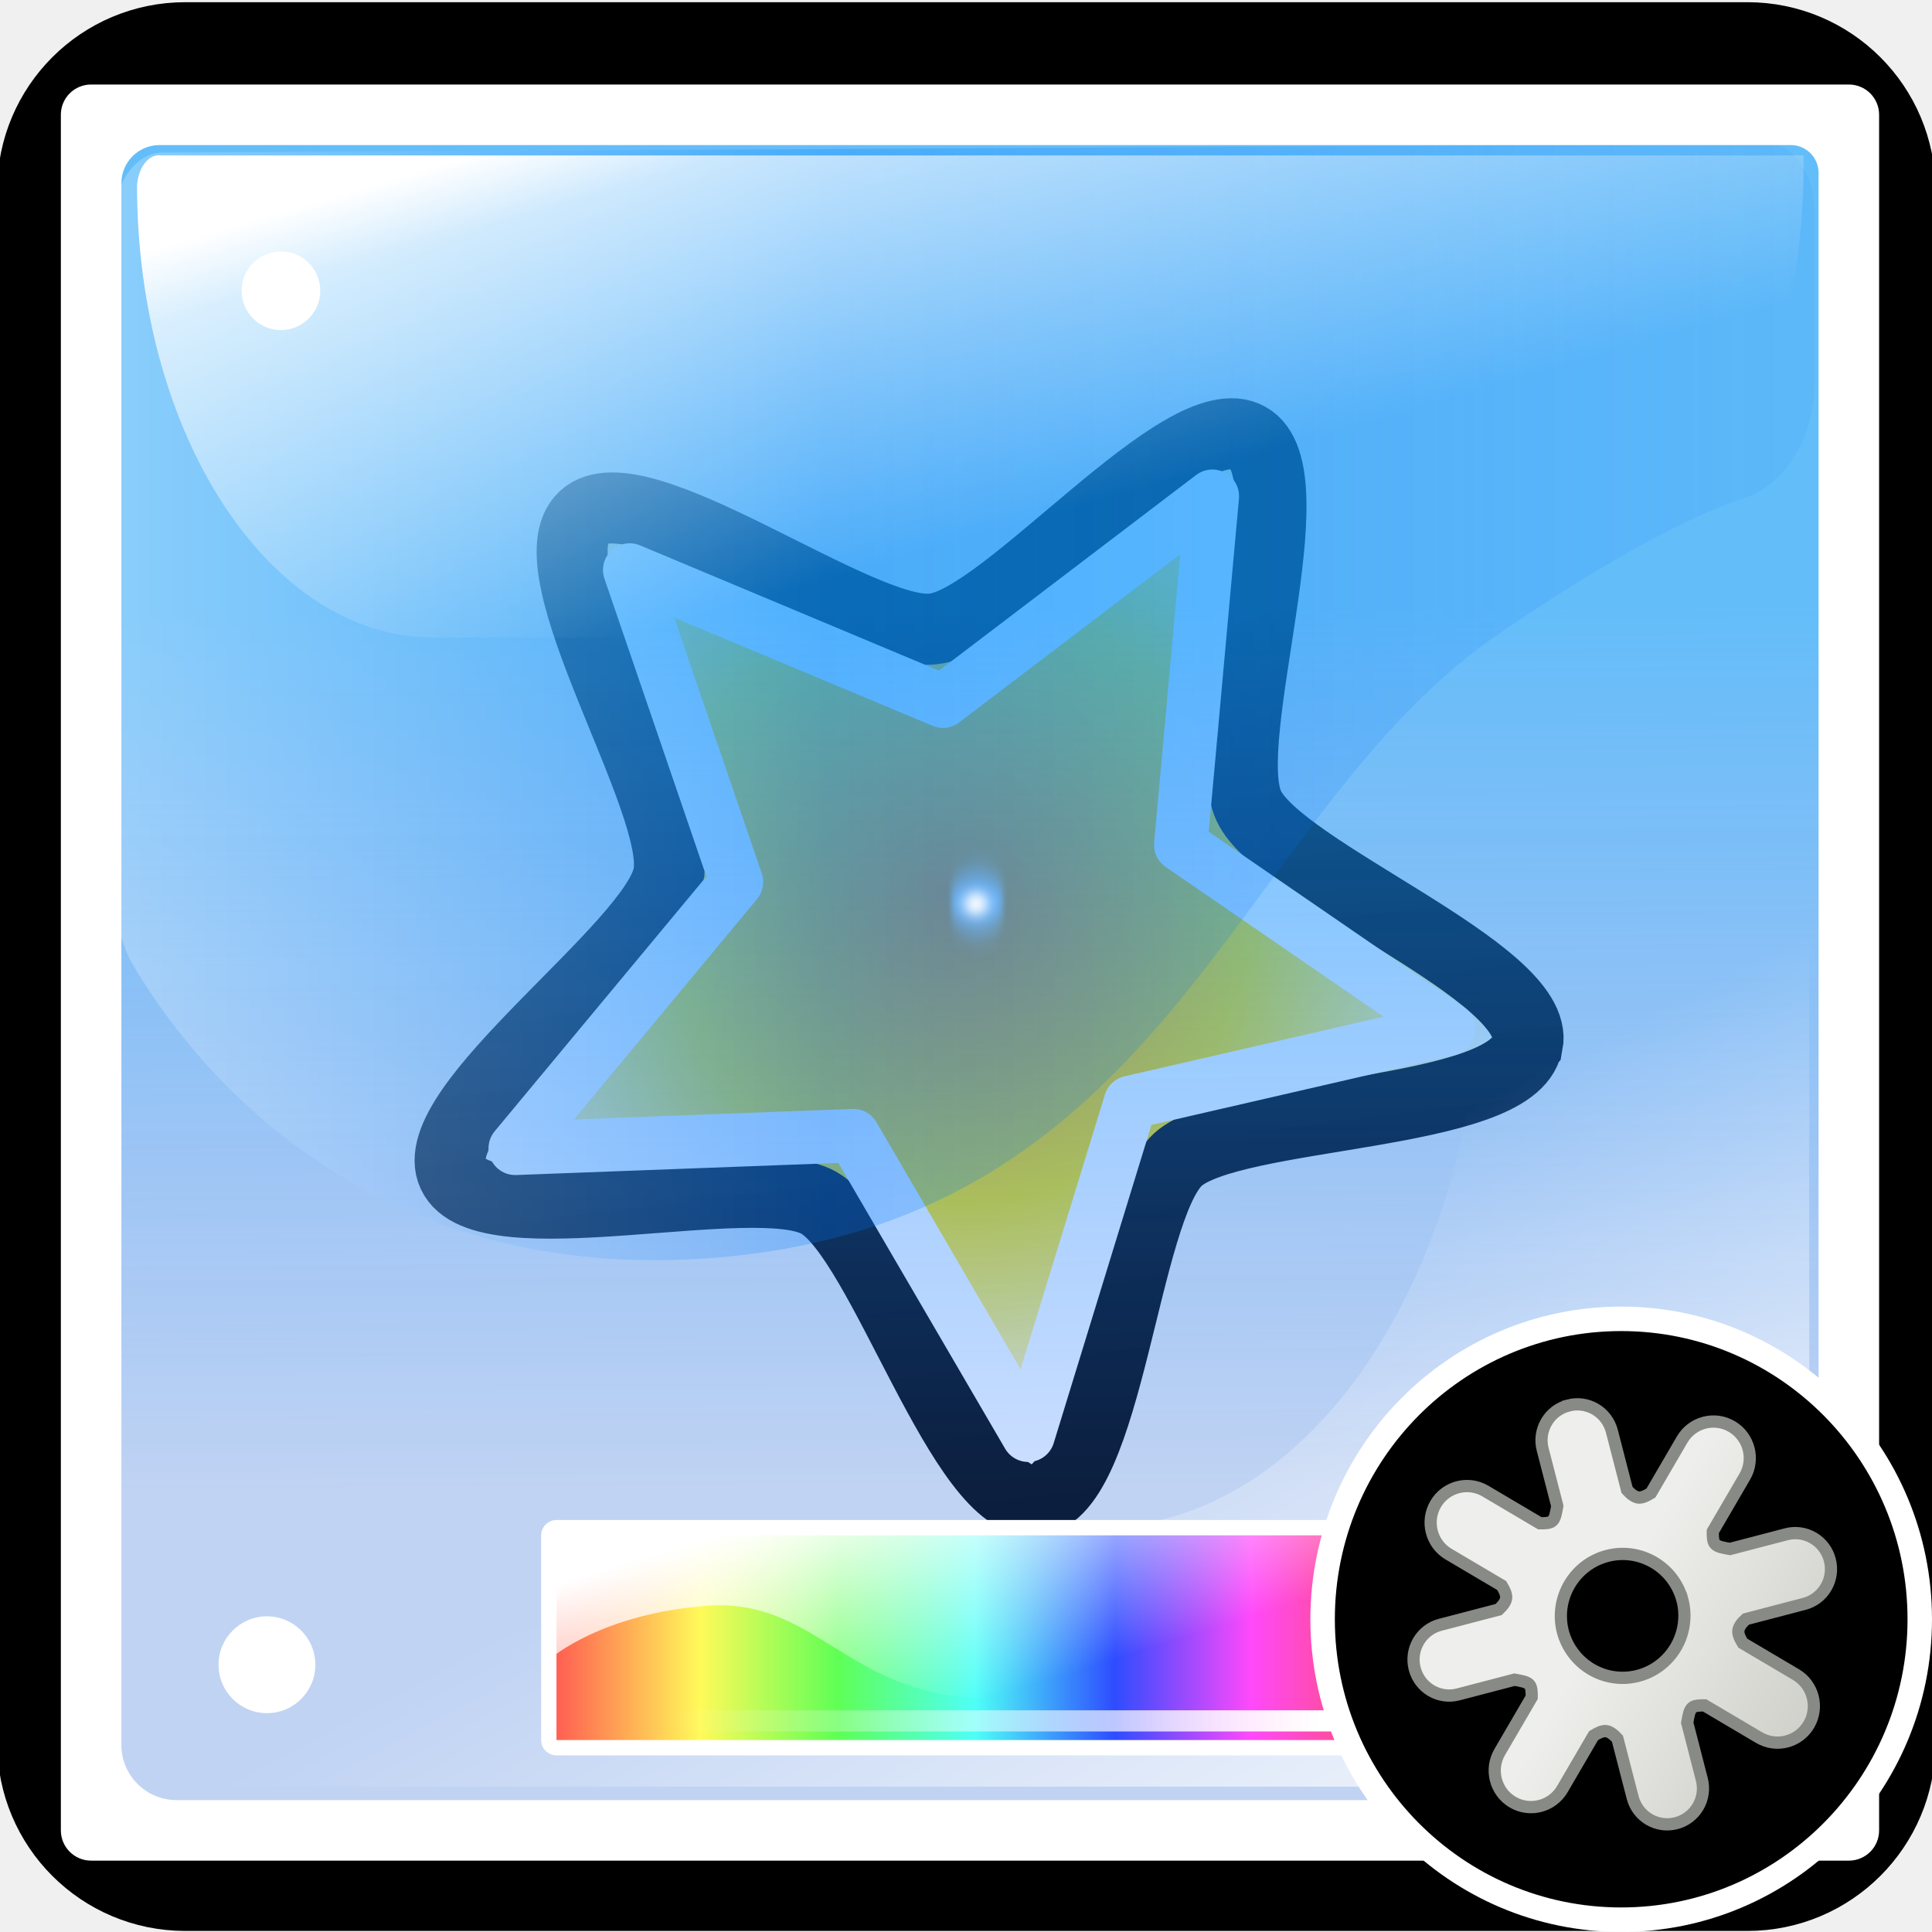
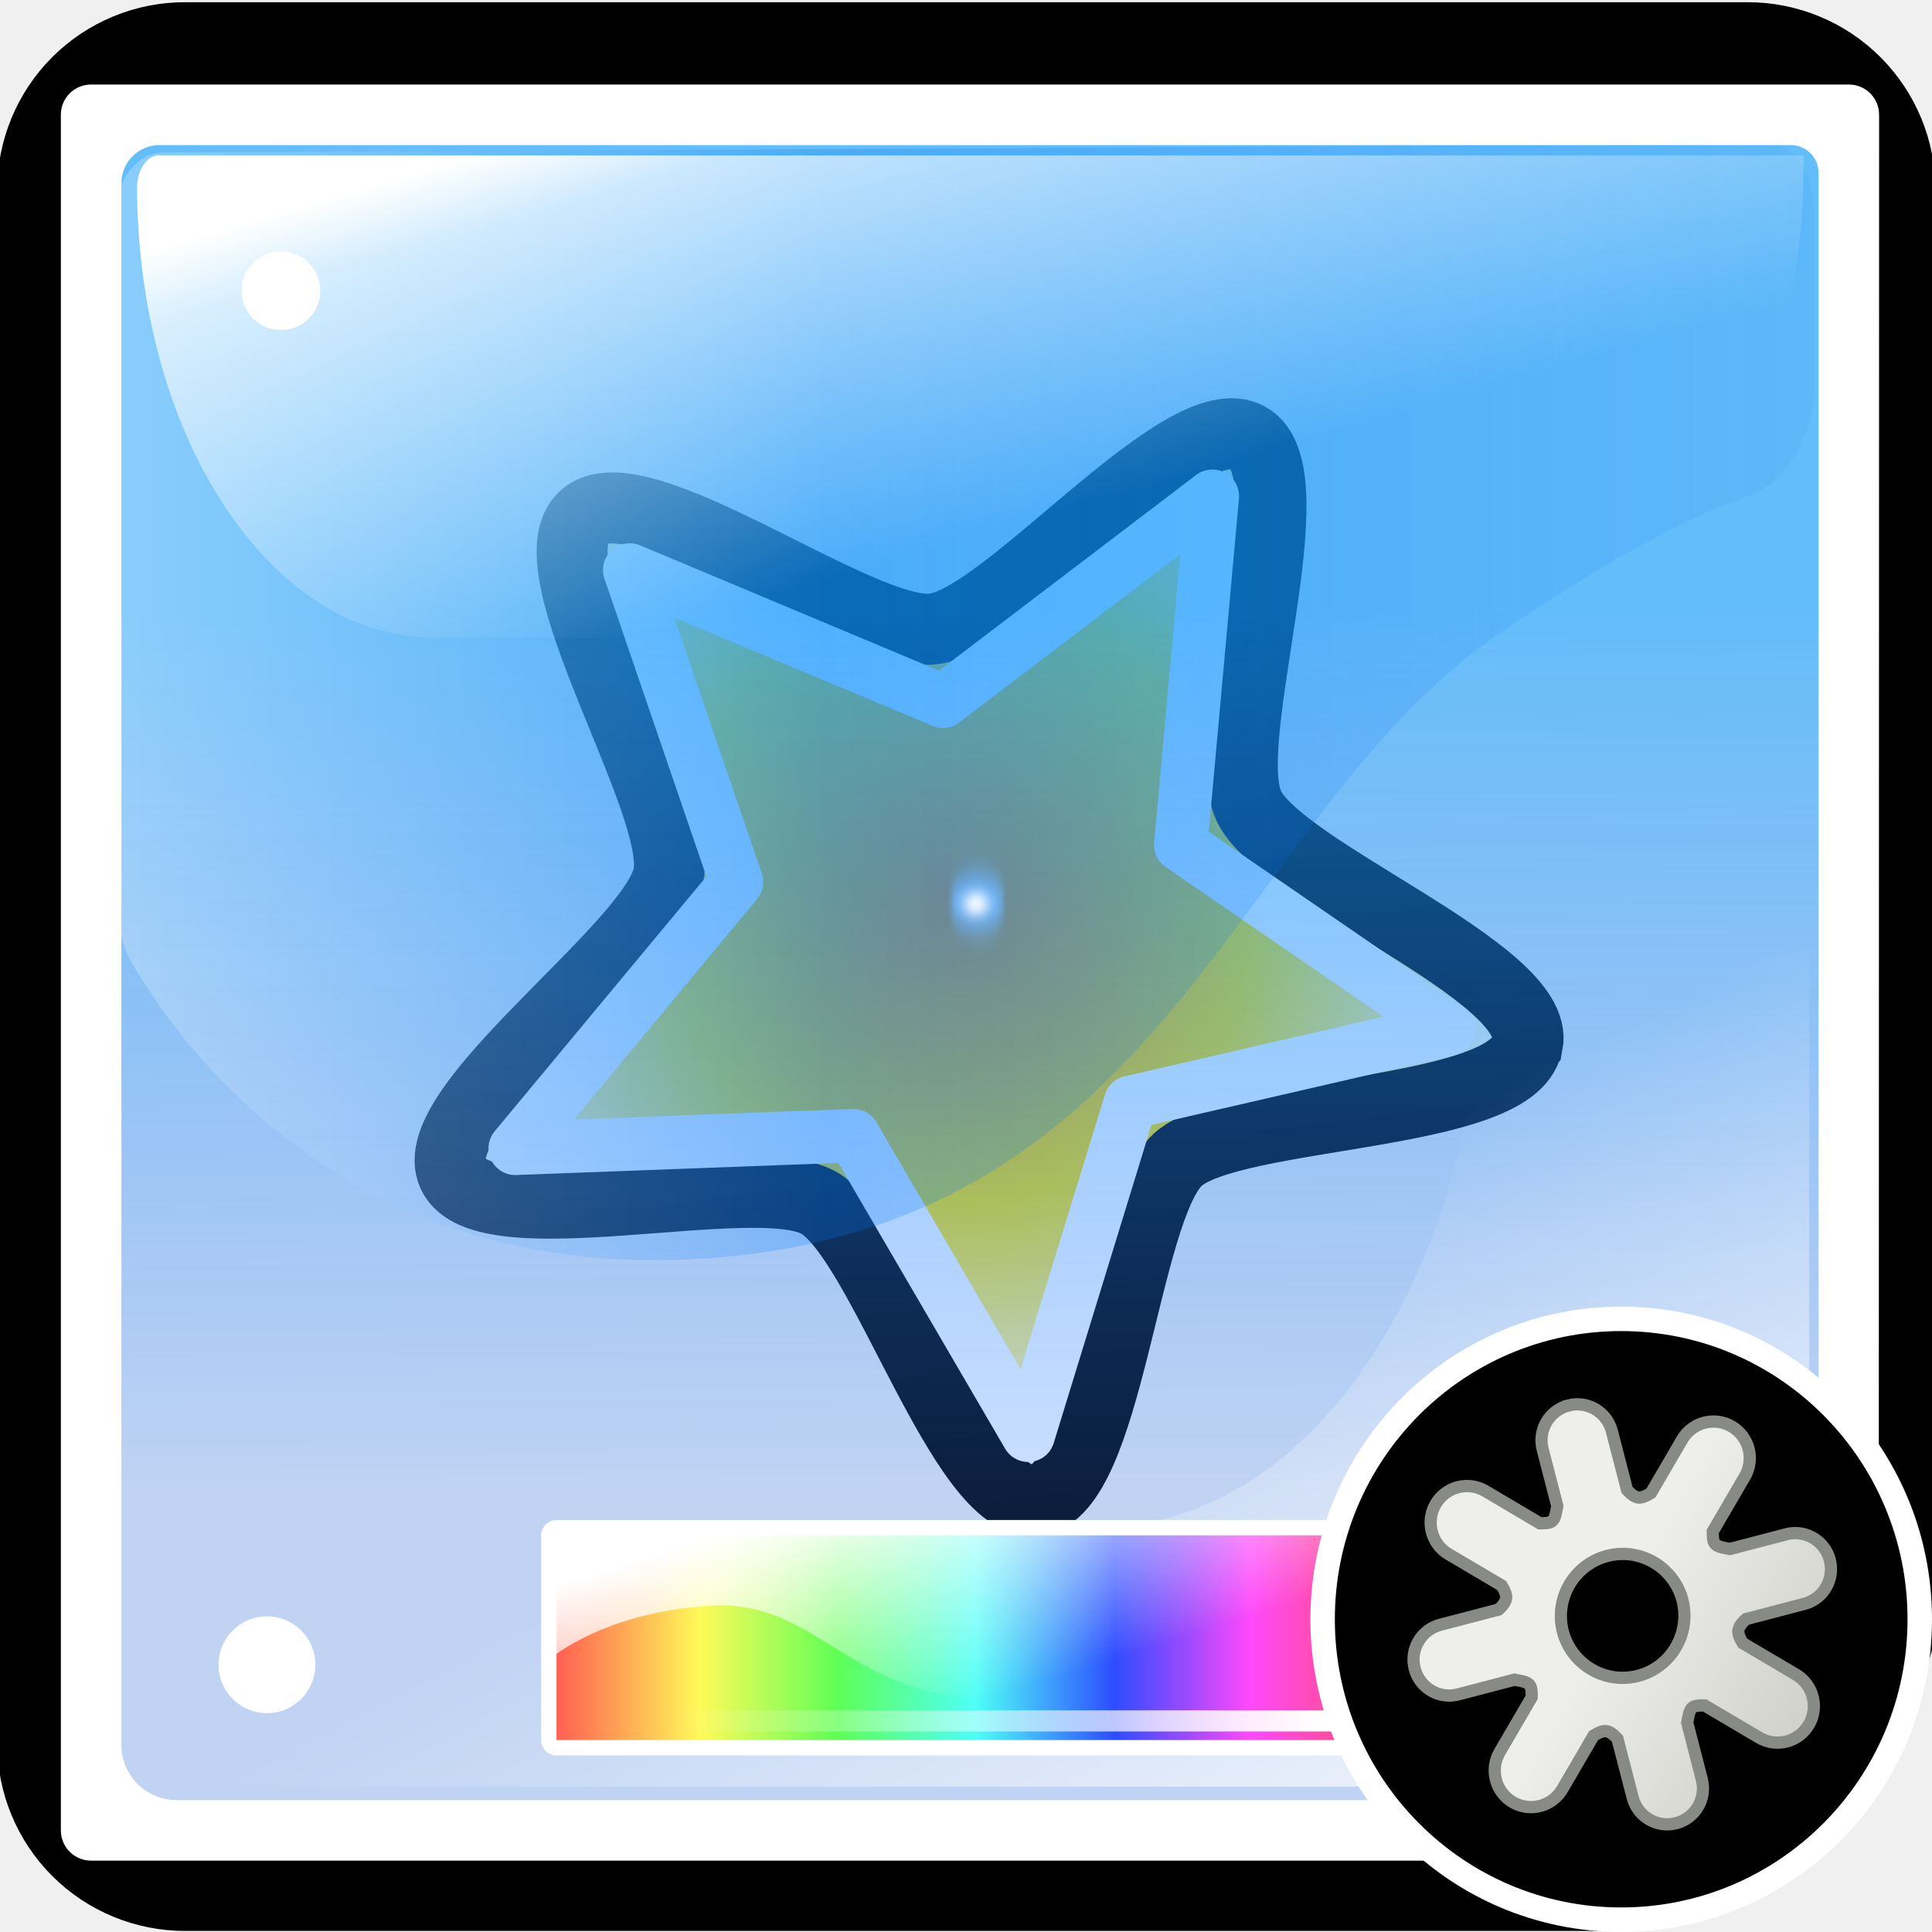
<svg xmlns="http://www.w3.org/2000/svg" xmlns:xlink="http://www.w3.org/1999/xlink" viewBox="0 0 48 48">
  <defs>
    <linearGradient id="h">
      <stop offset="0" stop-color="#fff" />
      <stop offset="1" stop-color="#fff" stop-opacity="0" />
    </linearGradient>
    <linearGradient id="g">
      <stop offset="0" stop-color="#fff" />
      <stop offset="1" stop-color="#fff" stop-opacity="0" />
    </linearGradient>
    <linearGradient id="f">
      <stop offset="0" stop-color="#ff5151" />
      <stop offset=".181" stop-color="#fffa59" />
      <stop offset=".341" stop-color="#5fff56" />
      <stop offset=".5" stop-color="#4efff7" />
      <stop offset=".662" stop-color="#2e4cff" />
      <stop offset=".82" stop-color="#ff49fb" />
      <stop offset="1" stop-color="#ff4f4f" />
    </linearGradient>
    <linearGradient id="e">
      <stop offset="0" stop-color="#fff" />
      <stop offset=".42" stop-color="#0078fb" />
      <stop offset="1" stop-color="#0068fb" stop-opacity=".225" />
    </linearGradient>
    <linearGradient id="d">
      <stop offset=".096" stop-color="#fff" />
      <stop offset=".167" stop-color="#fff" stop-opacity=".68" />
      <stop offset="1" stop-color="#fff" stop-opacity="0" />
    </linearGradient>
    <linearGradient id="c">
      <stop offset=".098" stop-color="#fff" />
      <stop offset=".226" stop-color="#fff" stop-opacity=".692" />
      <stop offset=".652" stop-color="#fff" stop-opacity=".302" />
      <stop offset="1" stop-color="#fff" stop-opacity="0" />
    </linearGradient>
    <linearGradient id="b">
      <stop offset="0" stop-color="#059bff" stop-opacity=".885" />
      <stop offset="1" stop-color="#0562ff" stop-opacity=".302" />
    </linearGradient>
    <linearGradient id="a">
      <stop offset="0" stop-color="#191919" />
      <stop offset="1" stop-color="#0d0d0d" />
    </linearGradient>
    <linearGradient id="i">
      <stop offset="0" stop-color="#ff8f05" />
      <stop offset=".522" stop-color="#fee30b" />
      <stop offset="1" stop-color="#fff" />
    </linearGradient>
    <linearGradient xlink:href="#a" id="l" x1="5.83" x2="12.91" y1="6.7" y2="13.2" gradientUnits="userSpaceOnUse" />
    <linearGradient xlink:href="#b" id="n" x1="24.345" x2="24.401" y1="16.99" y2="31.545" gradientTransform="matrix(.9935 0 0 1.4926 .157 -10.13)" gradientUnits="userSpaceOnUse" />
    <linearGradient xlink:href="#c" id="q" x1="5.123" x2="6.882" y1="9.98" y2="19.22" gradientUnits="userSpaceOnUse" />
    <linearGradient xlink:href="#d" id="p" x1="44.361" x2="40.146" y1="36.189" y2="24.415" gradientUnits="userSpaceOnUse" />
    <linearGradient xlink:href="#e" id="o" x1="2.631" x2="45.217" y1="19.102" y2="19.102" gradientUnits="userSpaceOnUse" />
    <linearGradient xlink:href="#f" id="s" x1="5.927" x2="39.215" y1="-4.623" y2="-4.623" gradientTransform="matrix(.6441 0 0 .9022 9.686 44.859)" gradientUnits="userSpaceOnUse" />
    <linearGradient xlink:href="#g" id="t" x1="15.947" x2="17.728" y1="38.714" y2="44.375" gradientUnits="userSpaceOnUse" />
    <linearGradient xlink:href="#h" id="u" x1="32.757" x2="16.67" y1="42.68" y2="42.718" gradientUnits="userSpaceOnUse" />
    <linearGradient xlink:href="#j" id="v" x1="7.598" y1="7.681" x2="12.404" y2="12.336" gradientUnits="userSpaceOnUse" gradientTransform="matrix(1.12453 -.29235 .29238 1.1244 47.126 26.974)" />
    <linearGradient id="j">
      <stop offset="0" stop-color="#eeeeec" />
      <stop offset="1" stop-color="#d2d2cc" />
    </linearGradient>
    <filter id="m" width="1.832" height="1.832" x="-.416" y="-.416" color-interpolation-filters="sRGB">
      <feGaussianBlur stdDeviation=".13" />
    </filter>
    <filter id="r" width="2.287" height="2.287" x="-.643" y="-.643" color-interpolation-filters="sRGB">
      <feGaussianBlur stdDeviation=".156" />
    </filter>
    <radialGradient xlink:href="#i" id="k" cx="7.18" cy="8.2" r="6.59" fx="7.18" fy="8.2" gradientTransform="matrix(.9 .5558 -.5314 .8606 5.08 -2.85)" gradientUnits="userSpaceOnUse" />
  </defs>
  <path fill="url(#k)" fill-rule="evenodd" stroke="url(#l)" stroke-width=".85" d="M13.51 5.1c.44.77-2.18 2.89-2.29 3.76-.1.88 1.95 3.55 1.36 4.2-.6.64-3.43-1.19-4.3-1.02-.86.17-2.76 2.95-3.56 2.58-.8-.36.07-3.62-.36-4.39S.69 8.51.8 7.63c.1-.87 3.47-1.05 4.06-1.7.6-.64.51-4.01 1.38-4.18.86-.18 2.07 2.97 2.87 3.34s3.97-.76 4.4 0z" enable-background="accumulate" overflow="visible" style="marker:none" transform="matrix(1.575 1.3457 -1.3489 1.58 23.54 -.285)" />
  <path fill="none" stroke="#fff" stroke-linejoin="round" stroke-width="2.23" d="m43.15 26.6-13.29 3.06-4.27 13.9-7.3-12.51-14.12.53 9.24-11.12L8.95 7.43l13.08 5.48 11.25-8.56-1.32 14.56Z" enable-background="accumulate" overflow="visible" style="marker:none" transform="translate(10.319 9.74)scale(.595)" />
  <path fill="#fffdfc" fill-rule="evenodd" d="M8.5 7.99a.37.37 0 0 1-.38.37.37.37 0 0 1-.37-.37.37.37 0 0 1 .37-.38.37.37 0 0 1 .37.37" filter="url(#m)" transform="rotate(36.96 7.508 32.803)scale(1.8047)" />
-   <rect width="45.579" height="45.342" x="1.219" y="1.343" fill="url(#n)" fill-opacity=".676" stroke="#000" stroke-linecap="round" stroke-linejoin="round" stroke-width="2.577" paint-order="fill markers stroke" ry="3.383" />
+   <path d="M4.602 1.343h38.813a3.376 3.376 0 0 1 3.383 3.383v35.572c0 1.874-4.334 6.387-6.208 6.387H4.602a3.376 3.376 0 0 1-3.383-3.383V4.726a3.376 3.376 0 0 1 3.383-3.383" fill="url(#n)" fill-opacity=".676" stroke="#000" stroke-width="2.577" stroke-linecap="round" stroke-linejoin="round" paint-order="fill markers stroke" />
  <path fill="url(#o)" d="M2.631 11.374V21.92c0 .453.21 1.123.512 1.46 1.39 1.553 5.751 5.35 14.786 4.81 11.314-.676 12.855-7.292 19.433-10.223 3.026-1.35 4.93-1.95 6.105-2.206.947-.206 1.75-.917 1.75-1.895V11.1a1.136 1.136 44.899 0 0-1.14-1.136l-40.183.141a1.267 1.267 134.899 0 0-1.263 1.268Z" opacity=".25" paint-order="fill markers stroke" transform="matrix(.9935 0 0 1.5173 .157 -11.542)" />
  <path fill="url(#p)" d="M45.462 22.338V35.74a1.096 1.096 135 0 1-1.096 1.095H2.94a.094.094 80.722 0 1-.03-.182l.35-.117a52 52 167.435 0 1 10.57-2.356l14.994-1.728a9.534 9.534 131.713 0 0 8.443-9.471v-.229a1.456 1.456 135.066 0 1 1.459-1.456l5.708.014a1.03 1.03 45.066 0 1 1.027 1.028z" paint-order="fill markers stroke" transform="matrix(.9935 0 0 1.4926 -.216 -10.591)" />
  <path fill="url(#q)" d="M3.875 9.674h41.069v.139a7.755 7.755 135 0 1-7.756 7.755H10.676a7.407 7.407 45 0 1-7.407-7.407.55.55 141.248 0 1 .606-.487" paint-order="fill markers stroke" transform="matrix(.9935 0 0 1.5173 .157 -10.816)" />
  <circle cx="6.632" cy="41.36" r="1.203" fill="#fff" paint-order="fill markers stroke" />
  <circle cx="6.98" cy="7.224" r=".977" fill="#fff" paint-order="fill markers stroke" />
  <circle cx="39.024" cy="40.459" r=".714" fill="#fff" paint-order="fill markers stroke" />
  <circle cx="24.25" cy="22.455" r=".291" fill="#fff" filter="url(#r)" paint-order="fill markers stroke" />
-   <path fill="#fff" d="M2.264 2.1a.75.75 0 0 0-.752.752v42.623c0 .415.336.752.752.752h43.67a.75.75 0 0 0 .752-.752V2.852a.75.75 0 0 0-.752-.752Zm1.698 1.504H44.49a.69.69 45 0 1 .692.691v39.143a1.285 1.285 135 0 1-1.285 1.285H4.384a1.37 1.37 45 0 1-1.368-1.368V4.55a.947.947 135 0 1 .946-.946" color="#000" paint-order="markers stroke fill" style="-inkscape-stroke:none" />
+   <path fill="#fff" d="M2.264 2.1a.75.75 0 0 0-.752.752v42.623c0 .415.336.752.752.752h42.49c.415 0 1.923-1.544 1.923-1.96l.009-41.415a.75.75 0 0 0-.752-.752Zm1.698 1.504H44.49c.382 0 .692.309.692.691v39.143c0 .71-.575 1.285-1.285 1.285H4.384a1.37 1.37 0 0 1-1.368-1.368V4.55c0-.522.424-.945.946-.946" color="#000" paint-order="markers stroke fill" style="-inkscape-stroke:none" />
  <path fill="url(#s)" stroke="#fff" stroke-linecap="round" stroke-linejoin="round" stroke-width=".762" d="M13.826 38.145h20.798v5.086H13.826z" paint-order="markers stroke fill" />
  <path fill="url(#t)" d="M13.688 41.196s1.275-1.116 3.907-1.302c2.63-.186 3.455 2.153 6.644 2.285s6.406-2.1 8.186-2.338c1.781-.24 2.366-.187 2.366-.187V38.06H13.58Z" paint-order="markers stroke fill" />
  <path fill="url(#u)" d="M14.039 42.492h20.41v.526h-20.41z" paint-order="markers stroke fill" />
  <circle cx="33.644" cy="39.072" r=".507" fill="#fff" paint-order="fill markers stroke" />
  <circle cx="39.028" cy="40.463" r=".714" fill="#fff" paint-order="fill markers stroke" />
  <ellipse ry="7.464" rx="7.418" cy="40.23" cx="40.278" style="marker:none" color="#000" overflow="visible" stroke="#fff" stroke-width=".608" enable-background="accumulate" />
  <g color="#000">
    <path style="marker:none" d="M60.644 33.586a2.176 2.176 0 1 1-4.21 1.095 2.176 2.176 0 0 1 4.21-1.095zM56.64 26.83a1.255 1.255 0 0 0-.9 1.533l.514 1.978c-.045.235-.07.448-.186.536-.092.07-.254.073-.428.07l-1.918-1.125a1.28 1.28 0 0 0-1.75.455 1.28 1.28 0 0 0 .455 1.75l1.87 1.097c.104.168.173.321.156.447s-.117.259-.263.393l-2.054.534a1.255 1.255 0 0 0-.901 1.534c.175.675.86 1.076 1.534.901l1.978-.514c.235.044.448.07.536.185.07.093.072.254.07.429l-1.126 1.917a1.28 1.28 0 0 0 .455 1.75 1.28 1.28 0 0 0 1.75-.455l1.098-1.87c.168-.104.321-.173.447-.156s.259.117.393.263l.535 2.054c.175.675.86 1.076 1.534.9a1.255 1.255 0 0 0 .9-1.533l-.514-1.978c.044-.235.07-.447.186-.536.092-.07.254-.072.428-.07l1.917 1.126a1.28 1.28 0 0 0 1.75-.455 1.28 1.28 0 0 0-.455-1.75l-1.869-1.098c-.104-.167-.174-.32-.157-.446.017-.127.118-.26.264-.394l2.054-.534a1.255 1.255 0 0 0 .9-1.534 1.255 1.255 0 0 0-1.533-.9l-1.978.514c-.235-.044-.448-.07-.536-.186-.07-.092-.073-.254-.07-.428l1.125-1.917a1.28 1.28 0 0 0-.455-1.75 1.28 1.28 0 0 0-1.75.455l-1.098 1.87c-.167.103-.32.173-.446.156-.127-.017-.26-.118-.394-.263l-.534-2.055a1.255 1.255 0 0 0-1.534-.9z" overflow="visible" fill="none" stroke="#000" stroke-width=".859" enable-background="accumulate" transform="matrix(.70607 0 0 .71045 -.911 16.212)" />
    <path d="M60.479 33.088a2.176 2.176 0 1 1-4.211 1.095 2.176 2.176 0 0 1 4.21-1.095zm-4.005-6.756a1.255 1.255 0 0 0-.901 1.534l.514 1.978c-.044.234-.07.447-.185.535-.093.07-.254.073-.429.071l-1.917-1.126a1.28 1.28 0 0 0-1.75.455 1.28 1.28 0 0 0 .455 1.75l1.87 1.098c.103.167.173.32.156.446s-.118.26-.263.394L51.969 34a1.255 1.255 0 0 0-.9 1.533c.175.675.859 1.077 1.533.901l1.979-.514c.234.044.447.07.535.186.07.092.073.253.071.428l-1.126 1.917a1.28 1.28 0 0 0 .455 1.75 1.28 1.28 0 0 0 1.75-.455l1.098-1.87c.167-.103.32-.173.447-.156.126.017.258.118.393.263l.534 2.054c.175.675.86 1.076 1.534.901a1.255 1.255 0 0 0 .9-1.534l-.513-1.978c.044-.234.07-.447.185-.535.093-.07.254-.073.429-.071l1.917 1.126a1.28 1.28 0 0 0 1.75-.455 1.28 1.28 0 0 0-.455-1.75l-1.87-1.098c-.104-.167-.173-.32-.156-.446.017-.127.117-.26.263-.394l2.054-.534a1.255 1.255 0 0 0 .901-1.534 1.255 1.255 0 0 0-1.534-.9l-1.978.514c-.235-.044-.447-.07-.536-.186-.07-.092-.072-.253-.07-.428l1.126-1.917a1.28 1.28 0 0 0-.455-1.75 1.28 1.28 0 0 0-1.75.455l-1.098 1.87c-.168.103-.321.173-.447.156s-.259-.118-.393-.263l-.534-2.054a1.255 1.255 0 0 0-1.534-.901z" style="marker:none" overflow="visible" fill="url(#v)" fill-rule="evenodd" stroke="#888a85" stroke-width=".429" enable-background="accumulate" transform="matrix(.70607 0 0 .71045 -.911 16.212)" />
  </g>
</svg>
